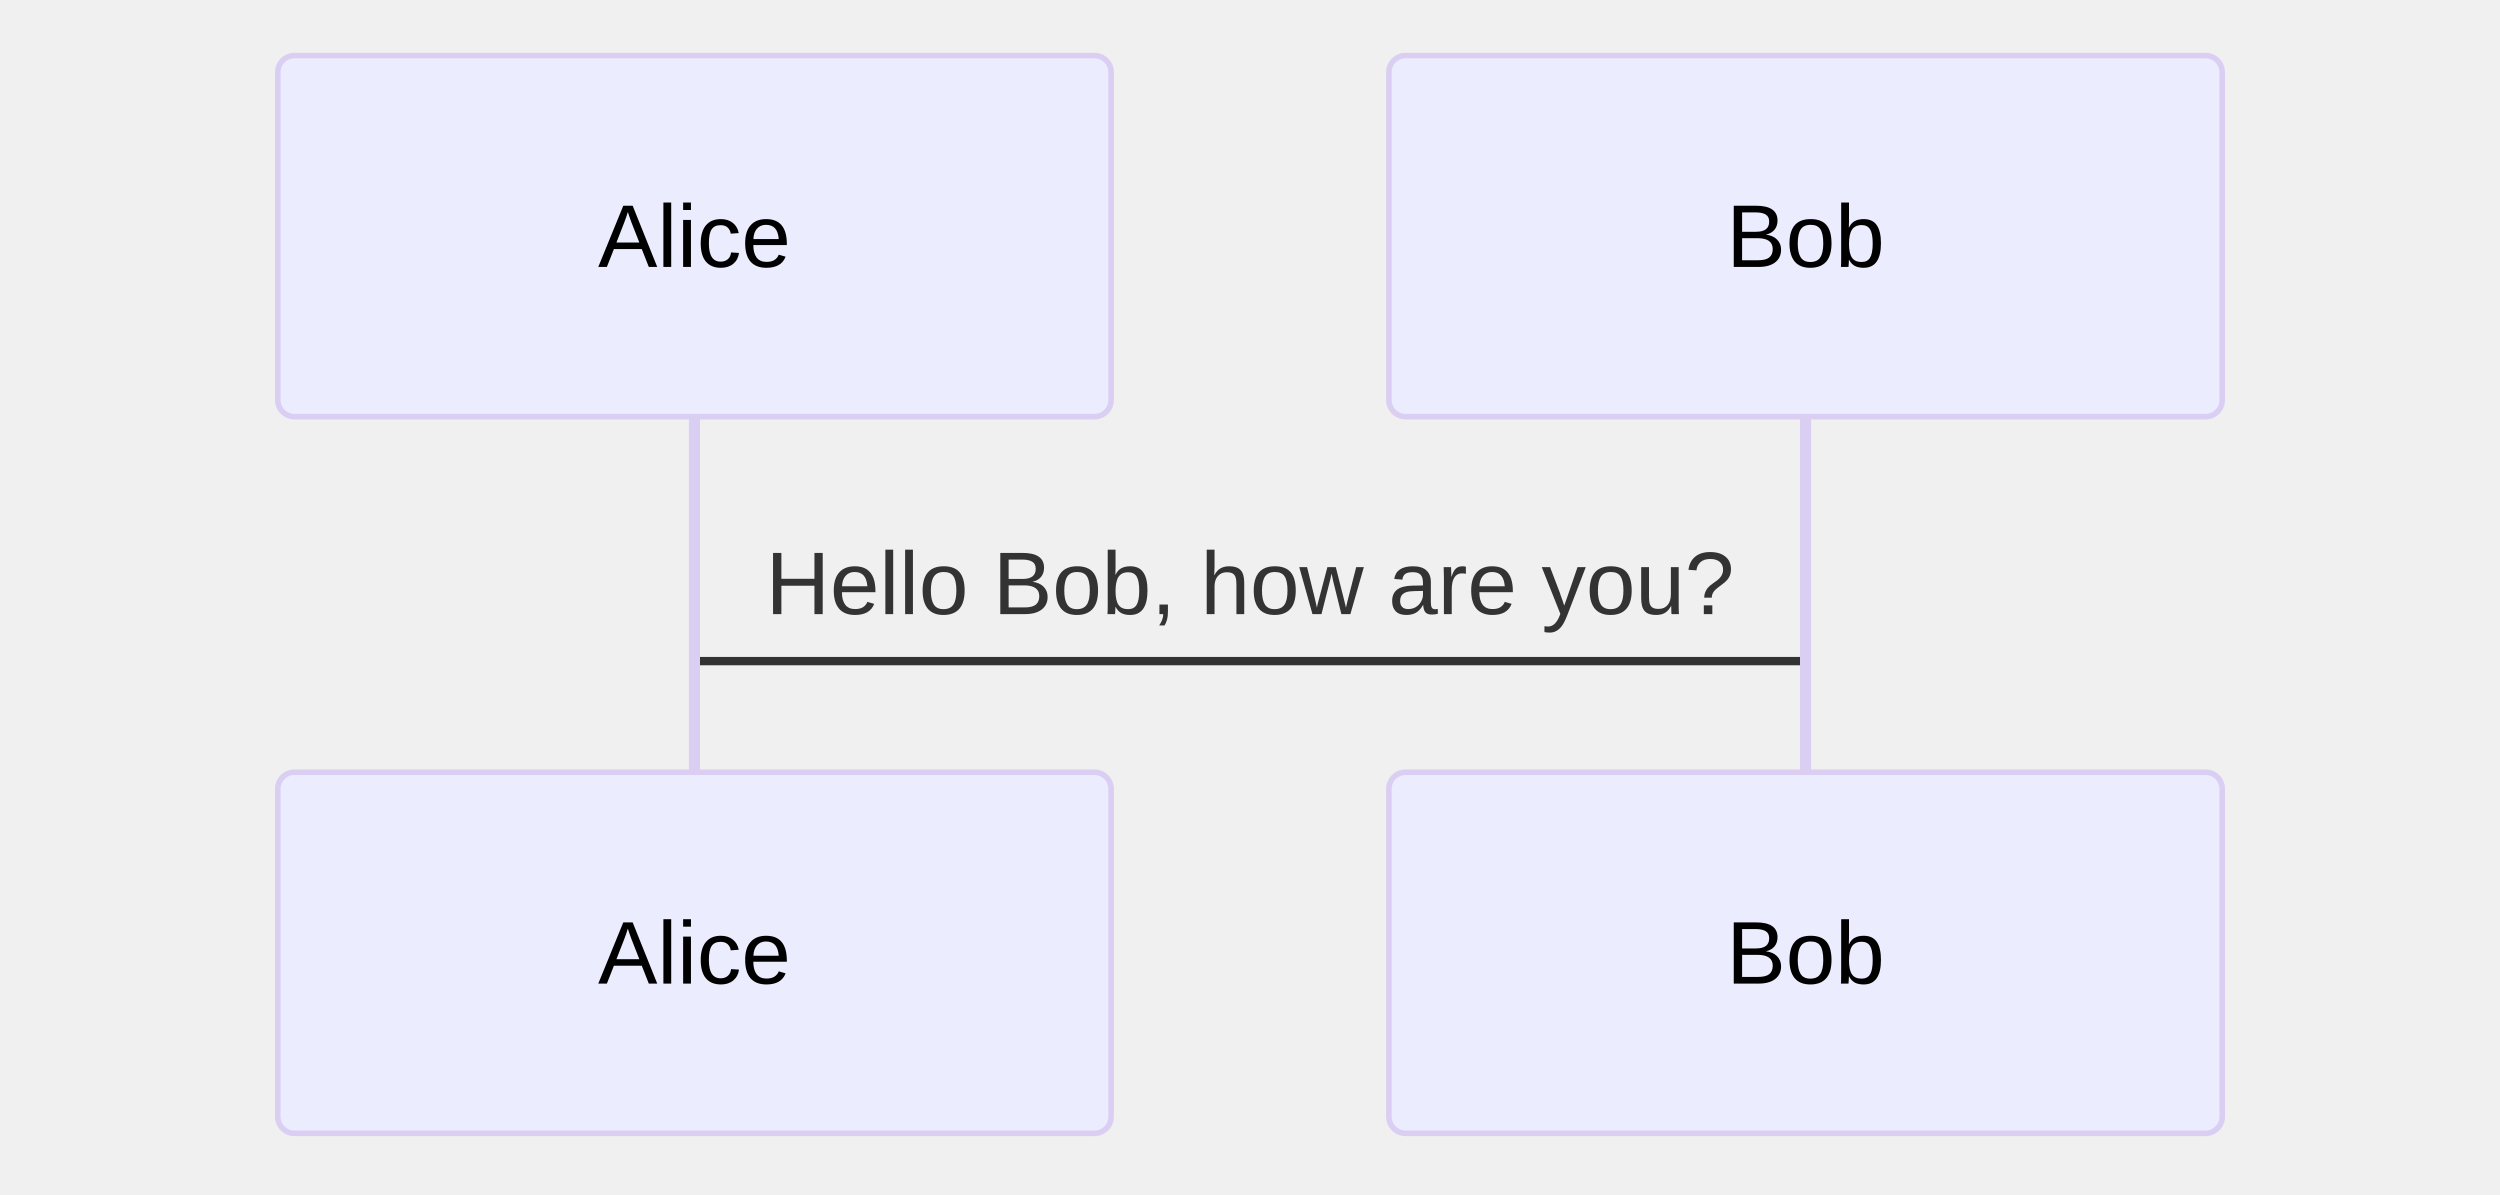
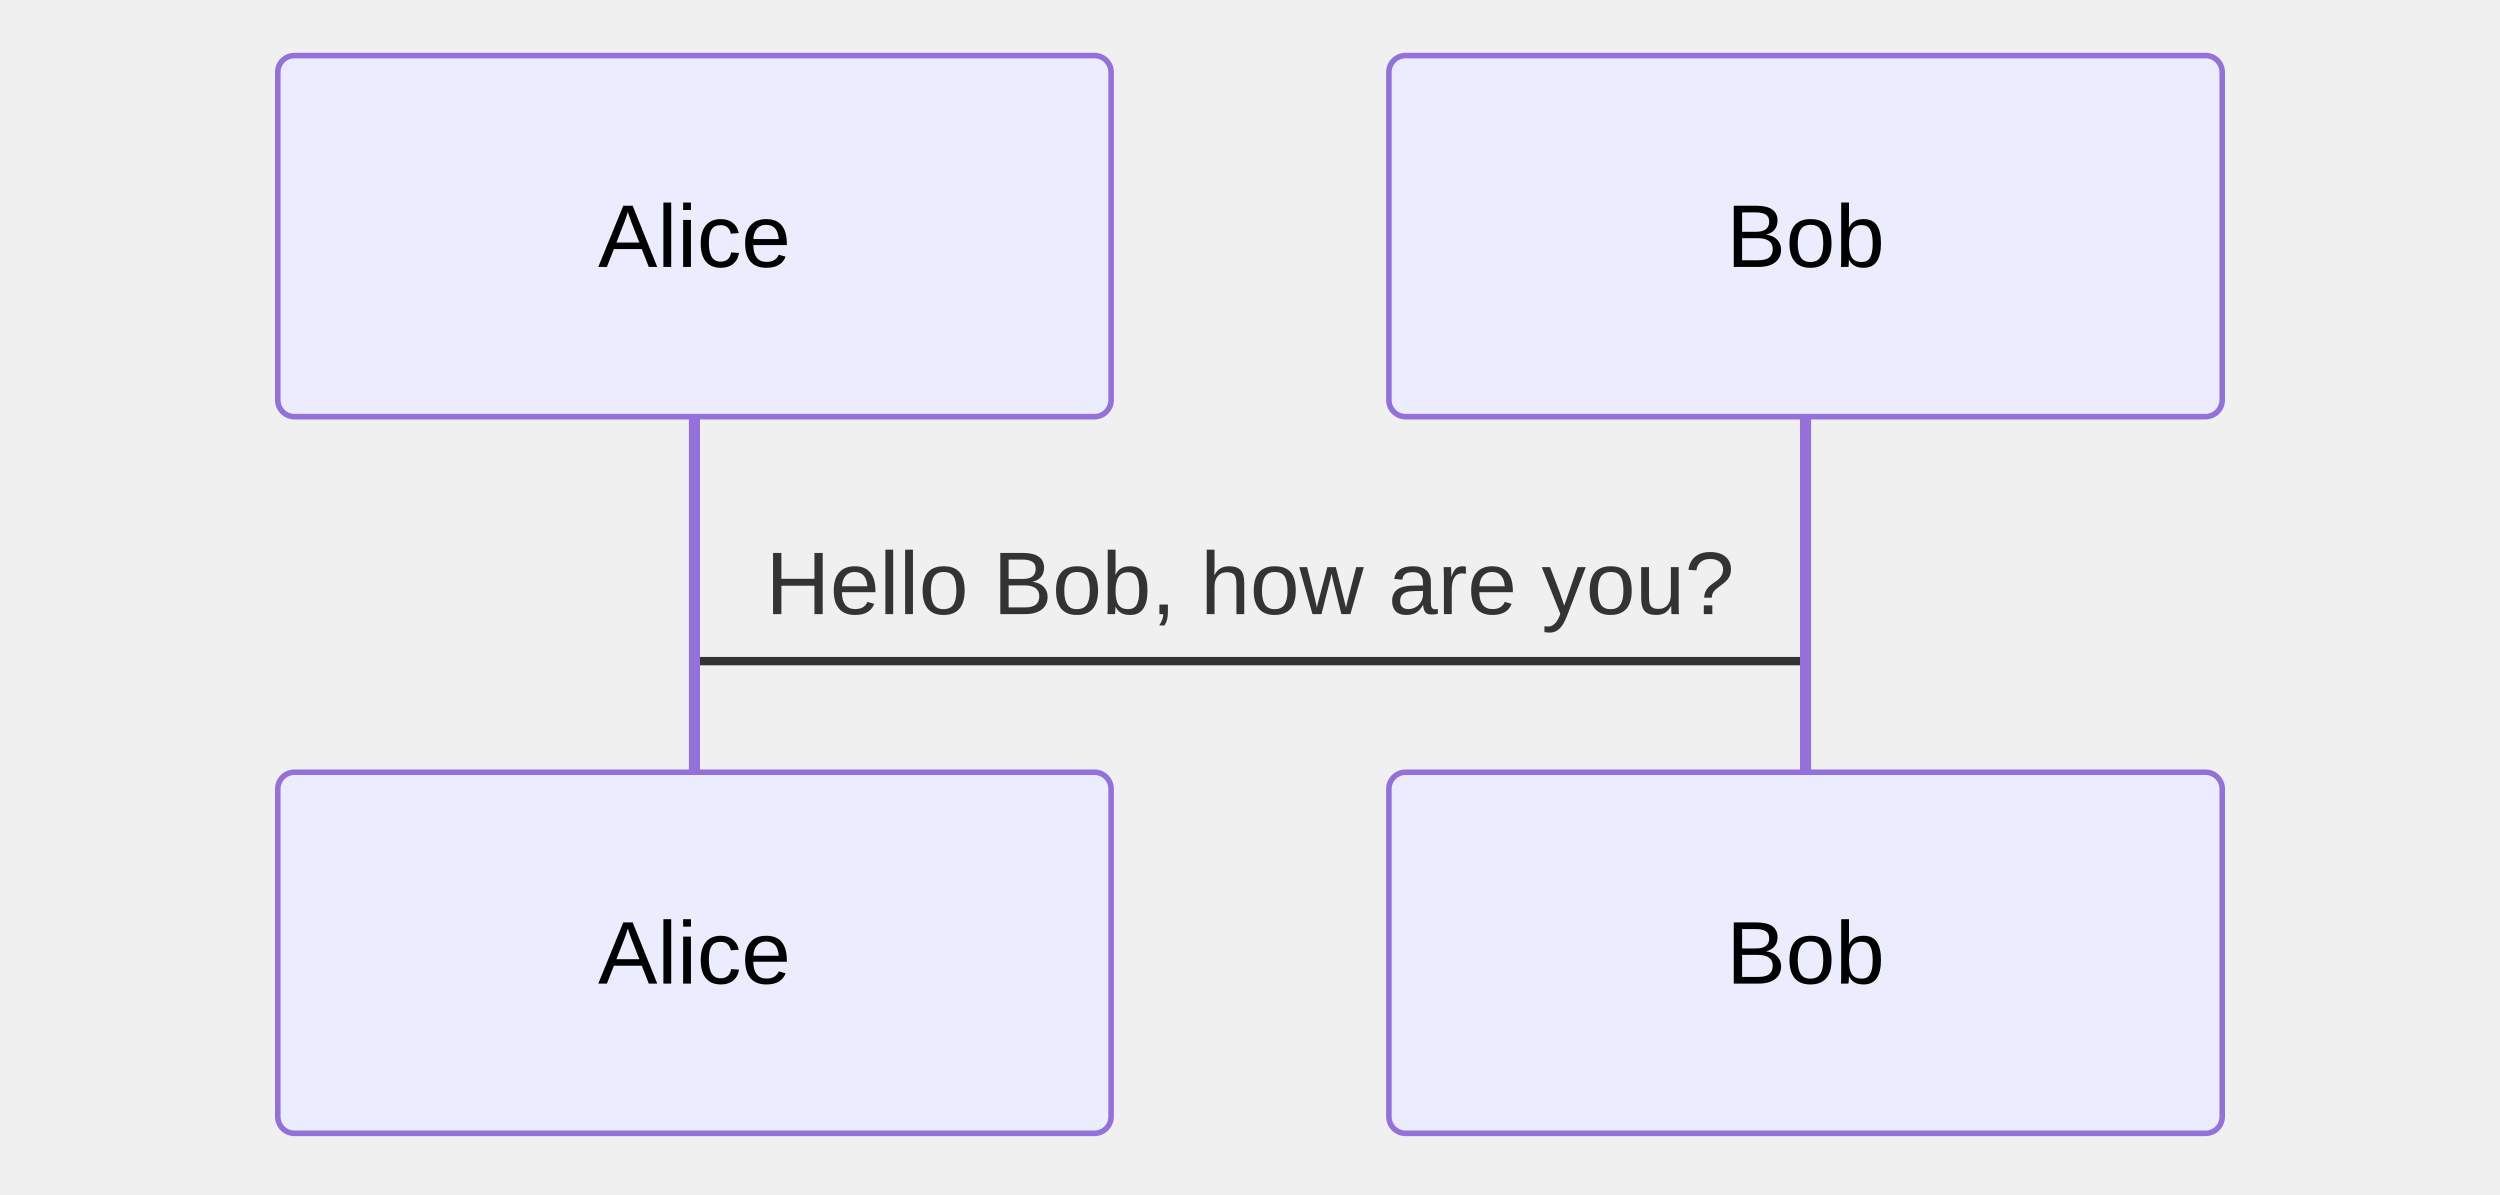
<svg xmlns="http://www.w3.org/2000/svg" id="upstream_pkgtests_sequencediagram_spec_082" width="100%" style="max-width: 450px; background-color: white;" viewBox="-50 -10 450 215" role="graphics-document document" aria-roledescription="sequence">
  <g>
    <rect x="200" y="129" fill="#eaeaea" stroke="#666" width="150" height="65" name="Bob" rx="3" ry="3" class="actor actor-bottom" />
    <text x="275" y="161.5" dominant-baseline="central" alignment-baseline="central" class="actor actor-box" style="text-anchor: middle; font-size: 16px; font-weight: 400;">
      <tspan x="275" dy="0">Bob</tspan>
    </text>
  </g>
  <g>
    <rect x="0" y="129" fill="#eaeaea" stroke="#666" width="150" height="65" name="Alice" rx="3" ry="3" class="actor actor-bottom" />
    <text x="75" y="161.5" dominant-baseline="central" alignment-baseline="central" class="actor actor-box" style="text-anchor: middle; font-size: 16px; font-weight: 400;">
      <tspan x="75" dy="0">Alice</tspan>
    </text>
  </g>
  <g>
-     <line id="actor1" x1="275" y1="65" x2="275" y2="129" class="actor-line 200" stroke-width="0.5px" stroke="#999" name="Bob" />
-     <g id="root-1">
+     <line id="actor1" x1="275" y1="65" x2="275" y2="129" class="actor-line 200" stroke-width="0.5px" stroke="#999" name="Bob" data-et="life-line" data-id="Bob" />
+     <g id="root-1" data-et="participant" data-type="participant" data-id="Bob">
      <rect x="200" y="0" fill="#eaeaea" stroke="#666" width="150" height="65" name="Bob" rx="3" ry="3" class="actor actor-top" />
      <text x="275" y="32.5" dominant-baseline="central" alignment-baseline="central" class="actor actor-box" style="text-anchor: middle; font-size: 16px; font-weight: 400;">
        <tspan x="275" dy="0">Bob</tspan>
      </text>
    </g>
  </g>
  <g>
-     <line id="actor0" x1="75" y1="65" x2="75" y2="129" class="actor-line 200" stroke-width="0.5px" stroke="#999" name="Alice" />
-     <g id="root-0">
+     <line id="actor0" x1="75" y1="65" x2="75" y2="129" class="actor-line 200" stroke-width="0.5px" stroke="#999" name="Alice" data-et="life-line" data-id="Alice" />
+     <g id="root-0" data-et="participant" data-type="participant" data-id="Alice">
      <rect x="0" y="0" fill="#eaeaea" stroke="#666" width="150" height="65" name="Alice" rx="3" ry="3" class="actor actor-top" />
      <text x="75" y="32.5" dominant-baseline="central" alignment-baseline="central" class="actor actor-box" style="text-anchor: middle; font-size: 16px; font-weight: 400;">
        <tspan x="75" dy="0">Alice</tspan>
      </text>
    </g>
  </g>
-   <style>#upstream_pkgtests_sequencediagram_spec_082{font-family:"trebuchet ms",verdana,arial,sans-serif;font-size:16px;fill:#333;}@keyframes edge-animation-frame{from{stroke-dashoffset:0;}}@keyframes dash{to{stroke-dashoffset:0;}}#upstream_pkgtests_sequencediagram_spec_082 .edge-animation-slow{stroke-dasharray:9,5!important;stroke-dashoffset:900;animation:dash 50s linear infinite;stroke-linecap:round;}#upstream_pkgtests_sequencediagram_spec_082 .edge-animation-fast{stroke-dasharray:9,5!important;stroke-dashoffset:900;animation:dash 20s linear infinite;stroke-linecap:round;}#upstream_pkgtests_sequencediagram_spec_082 .error-icon{fill:#552222;}#upstream_pkgtests_sequencediagram_spec_082 .error-text{fill:#552222;stroke:#552222;}#upstream_pkgtests_sequencediagram_spec_082 .edge-thickness-normal{stroke-width:1px;}#upstream_pkgtests_sequencediagram_spec_082 .edge-thickness-thick{stroke-width:3.5px;}#upstream_pkgtests_sequencediagram_spec_082 .edge-pattern-solid{stroke-dasharray:0;}#upstream_pkgtests_sequencediagram_spec_082 .edge-thickness-invisible{stroke-width:0;fill:none;}#upstream_pkgtests_sequencediagram_spec_082 .edge-pattern-dashed{stroke-dasharray:3;}#upstream_pkgtests_sequencediagram_spec_082 .edge-pattern-dotted{stroke-dasharray:2;}#upstream_pkgtests_sequencediagram_spec_082 .marker{fill:#333333;stroke:#333333;}#upstream_pkgtests_sequencediagram_spec_082 .marker.cross{stroke:#333333;}#upstream_pkgtests_sequencediagram_spec_082 svg{font-family:"trebuchet ms",verdana,arial,sans-serif;font-size:16px;}#upstream_pkgtests_sequencediagram_spec_082 p{margin:0;}#upstream_pkgtests_sequencediagram_spec_082 .actor{stroke:hsl(259.626, 59.777%, 87.902%);fill:#ECECFF;}#upstream_pkgtests_sequencediagram_spec_082 text.actor&gt;tspan{fill:black;stroke:none;}#upstream_pkgtests_sequencediagram_spec_082 .actor-line{stroke:hsl(259.626, 59.777%, 87.902%);}#upstream_pkgtests_sequencediagram_spec_082 .innerArc{stroke-width:1.5;stroke-dasharray:none;}#upstream_pkgtests_sequencediagram_spec_082 .messageLine0{stroke-width:1.5;stroke-dasharray:none;stroke:#333;}#upstream_pkgtests_sequencediagram_spec_082 .messageLine1{stroke-width:1.5;stroke-dasharray:2,2;stroke:#333;}#upstream_pkgtests_sequencediagram_spec_082 #arrowhead path{fill:#333;stroke:#333;}#upstream_pkgtests_sequencediagram_spec_082 .sequenceNumber{fill:white;}#upstream_pkgtests_sequencediagram_spec_082 #sequencenumber{fill:#333;}#upstream_pkgtests_sequencediagram_spec_082 #crosshead path{fill:#333;stroke:#333;}#upstream_pkgtests_sequencediagram_spec_082 .messageText{fill:#333;stroke:none;}#upstream_pkgtests_sequencediagram_spec_082 .labelBox{stroke:hsl(259.626, 59.777%, 87.902%);fill:#ECECFF;}#upstream_pkgtests_sequencediagram_spec_082 .labelText,#upstream_pkgtests_sequencediagram_spec_082 .labelText&gt;tspan{fill:black;stroke:none;}#upstream_pkgtests_sequencediagram_spec_082 .loopText,#upstream_pkgtests_sequencediagram_spec_082 .loopText&gt;tspan{fill:black;stroke:none;}#upstream_pkgtests_sequencediagram_spec_082 .loopLine{stroke-width:2px;stroke-dasharray:2,2;stroke:hsl(259.626, 59.777%, 87.902%);fill:hsl(259.626, 59.777%, 87.902%);}#upstream_pkgtests_sequencediagram_spec_082 .note{stroke:#aaaa33;fill:#fff5ad;}#upstream_pkgtests_sequencediagram_spec_082 .noteText,#upstream_pkgtests_sequencediagram_spec_082 .noteText&gt;tspan{fill:black;stroke:none;}#upstream_pkgtests_sequencediagram_spec_082 .activation0{fill:#f4f4f4;stroke:#666;}#upstream_pkgtests_sequencediagram_spec_082 .activation1{fill:#f4f4f4;stroke:#666;}#upstream_pkgtests_sequencediagram_spec_082 .activation2{fill:#f4f4f4;stroke:#666;}#upstream_pkgtests_sequencediagram_spec_082 .actorPopupMenu{position:absolute;}#upstream_pkgtests_sequencediagram_spec_082 .actorPopupMenuPanel{position:absolute;fill:#ECECFF;box-shadow:0px 8px 16px 0px rgba(0,0,0,0.2);filter:drop-shadow(3px 5px 2px rgb(0 0 0 / 0.4));}#upstream_pkgtests_sequencediagram_spec_082 .actor-man line{stroke:hsl(259.626, 59.777%, 87.902%);fill:#ECECFF;}#upstream_pkgtests_sequencediagram_spec_082 .actor-man circle,#upstream_pkgtests_sequencediagram_spec_082 line{stroke:hsl(259.626, 59.777%, 87.902%);fill:#ECECFF;stroke-width:2px;}#upstream_pkgtests_sequencediagram_spec_082 :root{--mermaid-font-family:"trebuchet ms",verdana,arial,sans-serif;}</style>
+   <style>#upstream_pkgtests_sequencediagram_spec_082{font-family:"trebuchet ms",verdana,arial,sans-serif;font-size:16px;fill:#333;}@keyframes edge-animation-frame{from{stroke-dashoffset:0;}}@keyframes dash{to{stroke-dashoffset:0;}}#upstream_pkgtests_sequencediagram_spec_082 .edge-animation-slow{stroke-dasharray:9,5!important;stroke-dashoffset:900;animation:dash 50s linear infinite;stroke-linecap:round;}#upstream_pkgtests_sequencediagram_spec_082 .edge-animation-fast{stroke-dasharray:9,5!important;stroke-dashoffset:900;animation:dash 20s linear infinite;stroke-linecap:round;}#upstream_pkgtests_sequencediagram_spec_082 .error-icon{fill:#552222;}#upstream_pkgtests_sequencediagram_spec_082 .error-text{fill:#552222;stroke:#552222;}#upstream_pkgtests_sequencediagram_spec_082 .edge-thickness-normal{stroke-width:1px;}#upstream_pkgtests_sequencediagram_spec_082 .edge-thickness-thick{stroke-width:3.5px;}#upstream_pkgtests_sequencediagram_spec_082 .edge-pattern-solid{stroke-dasharray:0;}#upstream_pkgtests_sequencediagram_spec_082 .edge-thickness-invisible{stroke-width:0;fill:none;}#upstream_pkgtests_sequencediagram_spec_082 .edge-pattern-dashed{stroke-dasharray:3;}#upstream_pkgtests_sequencediagram_spec_082 .edge-pattern-dotted{stroke-dasharray:2;}#upstream_pkgtests_sequencediagram_spec_082 .marker{fill:#333333;stroke:#333333;}#upstream_pkgtests_sequencediagram_spec_082 .marker.cross{stroke:#333333;}#upstream_pkgtests_sequencediagram_spec_082 svg{font-family:"trebuchet ms",verdana,arial,sans-serif;font-size:16px;}#upstream_pkgtests_sequencediagram_spec_082 p{margin:0;}#upstream_pkgtests_sequencediagram_spec_082 .actor{stroke:#9370DB;fill:#ECECFF;stroke-width:1;}#upstream_pkgtests_sequencediagram_spec_082 rect.actor.outer-path[data-look="neo"]{filter:drop-shadow(1px 2px 2px rgba(185, 185, 185, 1));}#upstream_pkgtests_sequencediagram_spec_082 rect.note[data-look="neo"]{stroke:#aaaa33;fill:#fff5ad;filter:drop-shadow(1px 2px 2px rgba(185, 185, 185, 1));}#upstream_pkgtests_sequencediagram_spec_082 text.actor&gt;tspan{fill:black;stroke:none;}#upstream_pkgtests_sequencediagram_spec_082 .actor-line{stroke:#9370DB;}#upstream_pkgtests_sequencediagram_spec_082 .innerArc{stroke-width:1.5;stroke-dasharray:none;}#upstream_pkgtests_sequencediagram_spec_082 .messageLine0{stroke-width:1.5;stroke-dasharray:none;stroke:#333;}#upstream_pkgtests_sequencediagram_spec_082 .messageLine1{stroke-width:1.5;stroke-dasharray:2,2;stroke:#333;}#upstream_pkgtests_sequencediagram_spec_082 [id$="-arrowhead"] path{fill:#333;stroke:#333;}#upstream_pkgtests_sequencediagram_spec_082 .sequenceNumber{fill:white;}#upstream_pkgtests_sequencediagram_spec_082 [id$="-sequencenumber"]{fill:#333;}#upstream_pkgtests_sequencediagram_spec_082 [id$="-crosshead"] path{fill:#333;stroke:#333;}#upstream_pkgtests_sequencediagram_spec_082 .messageText{fill:#333;stroke:none;}#upstream_pkgtests_sequencediagram_spec_082 .labelBox{stroke:#9370DB;fill:#ECECFF;filter:none;}#upstream_pkgtests_sequencediagram_spec_082 .labelText,#upstream_pkgtests_sequencediagram_spec_082 .labelText&gt;tspan{fill:black;stroke:none;}#upstream_pkgtests_sequencediagram_spec_082 .loopText,#upstream_pkgtests_sequencediagram_spec_082 .loopText&gt;tspan{fill:black;stroke:none;}#upstream_pkgtests_sequencediagram_spec_082 .sectionTitle,#upstream_pkgtests_sequencediagram_spec_082 .sectionTitle&gt;tspan{fill:black;stroke:none;}#upstream_pkgtests_sequencediagram_spec_082 .loopLine{stroke-width:2px;stroke-dasharray:2,2;stroke:#9370DB;fill:#9370DB;}#upstream_pkgtests_sequencediagram_spec_082 .note{stroke:#aaaa33;fill:#fff5ad;}#upstream_pkgtests_sequencediagram_spec_082 .noteText,#upstream_pkgtests_sequencediagram_spec_082 .noteText&gt;tspan{fill:black;stroke:none;font-weight:normal;}#upstream_pkgtests_sequencediagram_spec_082 .activation0{fill:#f4f4f4;stroke:#666;}#upstream_pkgtests_sequencediagram_spec_082 .activation1{fill:#f4f4f4;stroke:#666;}#upstream_pkgtests_sequencediagram_spec_082 .activation2{fill:#f4f4f4;stroke:#666;}#upstream_pkgtests_sequencediagram_spec_082 .actorPopupMenu{position:absolute;}#upstream_pkgtests_sequencediagram_spec_082 .actorPopupMenuPanel{position:absolute;fill:#ECECFF;box-shadow:0px 8px 16px 0px rgba(0,0,0,0.2);filter:drop-shadow(3px 5px 2px rgb(0 0 0 / 0.4));}#upstream_pkgtests_sequencediagram_spec_082 .actor-man circle,#upstream_pkgtests_sequencediagram_spec_082 line{fill:#ECECFF;stroke-width:2px;}#upstream_pkgtests_sequencediagram_spec_082 g rect.rect{filter:drop-shadow(1px 2px 2px rgba(185, 185, 185, 1));stroke:#9370DB;}#upstream_pkgtests_sequencediagram_spec_082 .node .neo-node{stroke:#9370DB;}#upstream_pkgtests_sequencediagram_spec_082 [data-look="neo"].node rect,#upstream_pkgtests_sequencediagram_spec_082 [data-look="neo"].cluster rect,#upstream_pkgtests_sequencediagram_spec_082 [data-look="neo"].node polygon{stroke:#9370DB;filter:drop-shadow(1px 2px 2px rgba(185, 185, 185, 1));}#upstream_pkgtests_sequencediagram_spec_082 [data-look="neo"].node path{stroke:#9370DB;stroke-width:1px;}#upstream_pkgtests_sequencediagram_spec_082 [data-look="neo"].node .outer-path{filter:drop-shadow(1px 2px 2px rgba(185, 185, 185, 1));}#upstream_pkgtests_sequencediagram_spec_082 [data-look="neo"].node .neo-line path{stroke:#9370DB;filter:none;}#upstream_pkgtests_sequencediagram_spec_082 [data-look="neo"].node circle{stroke:#9370DB;filter:drop-shadow(1px 2px 2px rgba(185, 185, 185, 1));}#upstream_pkgtests_sequencediagram_spec_082 [data-look="neo"].node circle .state-start{fill:#000000;}#upstream_pkgtests_sequencediagram_spec_082 [data-look="neo"].icon-shape .icon{fill:#9370DB;filter:drop-shadow(1px 2px 2px rgba(185, 185, 185, 1));}#upstream_pkgtests_sequencediagram_spec_082 [data-look="neo"].icon-shape .icon-neo path{stroke:#9370DB;filter:drop-shadow(1px 2px 2px rgba(185, 185, 185, 1));}#upstream_pkgtests_sequencediagram_spec_082 :root{--mermaid-font-family:"trebuchet ms",verdana,arial,sans-serif;}</style>
  <g />
  <defs>
-     <symbol id="computer" width="24" height="24">
+     <symbol id="upstream_pkgtests_sequencediagram_spec_082-computer" width="24" height="24">
      <path transform="scale(.5)" d="M2 2v13h20v-13h-20zm18 11h-16v-9h16v9zm-10.228 6l.466-1h3.524l.467 1h-4.457zm14.228 3h-24l2-6h2.104l-1.33 4h18.45l-1.297-4h2.073l2 6zm-5-10h-14v-7h14v7z" />
    </symbol>
  </defs>
  <defs>
-     <symbol id="database" fill-rule="evenodd" clip-rule="evenodd">
+     <symbol id="upstream_pkgtests_sequencediagram_spec_082-database" fill-rule="evenodd" clip-rule="evenodd">
      <path transform="scale(.5)" d="M12.258.001l.256.004.255.005.253.008.251.01.249.012.247.015.246.016.242.019.241.02.239.023.236.024.233.027.231.028.229.031.225.032.223.034.22.036.217.038.214.04.211.041.208.043.205.045.201.046.198.048.194.05.191.051.187.053.183.054.18.056.175.057.172.059.168.06.163.061.16.063.155.064.15.066.074.033.073.033.071.034.07.034.069.035.068.035.067.035.066.035.064.036.064.036.062.036.06.036.06.037.058.037.058.037.055.038.055.038.053.038.052.038.051.039.05.039.048.039.047.039.045.04.044.04.043.04.041.04.04.041.039.041.037.041.036.041.034.041.033.042.032.042.03.042.029.042.027.042.026.043.024.043.023.043.021.043.02.043.018.044.017.043.015.044.013.044.012.044.011.045.009.044.007.045.006.045.004.045.002.045.001.045v17l-.001.045-.002.045-.004.045-.006.045-.007.045-.009.044-.011.045-.012.044-.013.044-.015.044-.017.043-.018.044-.02.043-.021.043-.023.043-.024.043-.026.043-.027.042-.029.042-.03.042-.032.042-.033.042-.034.041-.036.041-.037.041-.039.041-.04.041-.041.04-.043.04-.044.04-.045.04-.047.039-.048.039-.05.039-.051.039-.052.038-.053.038-.055.038-.055.038-.058.037-.058.037-.06.037-.06.036-.062.036-.064.036-.064.036-.066.035-.067.035-.068.035-.069.035-.07.034-.071.034-.073.033-.074.033-.15.066-.155.064-.16.063-.163.061-.168.06-.172.059-.175.057-.18.056-.183.054-.187.053-.191.051-.194.05-.198.048-.201.046-.205.045-.208.043-.211.041-.214.04-.217.038-.22.036-.223.034-.225.032-.229.031-.231.028-.233.027-.236.024-.239.023-.241.02-.242.019-.246.016-.247.015-.249.012-.251.01-.253.008-.255.005-.256.004-.258.001-.258-.001-.256-.004-.255-.005-.253-.008-.251-.01-.249-.012-.247-.015-.245-.016-.243-.019-.241-.02-.238-.023-.236-.024-.234-.027-.231-.028-.228-.031-.226-.032-.223-.034-.22-.036-.217-.038-.214-.04-.211-.041-.208-.043-.204-.045-.201-.046-.198-.048-.195-.05-.19-.051-.187-.053-.184-.054-.179-.056-.176-.057-.172-.059-.167-.06-.164-.061-.159-.063-.155-.064-.151-.066-.074-.033-.072-.033-.072-.034-.07-.034-.069-.035-.068-.035-.067-.035-.066-.035-.064-.036-.063-.036-.062-.036-.061-.036-.06-.037-.058-.037-.057-.037-.056-.038-.055-.038-.053-.038-.052-.038-.051-.039-.049-.039-.049-.039-.046-.039-.046-.04-.044-.04-.043-.04-.041-.04-.04-.041-.039-.041-.037-.041-.036-.041-.034-.041-.033-.042-.032-.042-.03-.042-.029-.042-.027-.042-.026-.043-.024-.043-.023-.043-.021-.043-.02-.043-.018-.044-.017-.043-.015-.044-.013-.044-.012-.044-.011-.045-.009-.044-.007-.045-.006-.045-.004-.045-.002-.045-.001-.045v-17l.001-.045.002-.045.004-.045.006-.045.007-.045.009-.044.011-.045.012-.044.013-.044.015-.044.017-.043.018-.044.02-.043.021-.043.023-.043.024-.043.026-.043.027-.042.029-.042.03-.042.032-.042.033-.042.034-.041.036-.041.037-.041.039-.041.04-.041.041-.04.043-.04.044-.04.046-.04.046-.039.049-.039.049-.039.051-.039.052-.038.053-.038.055-.038.056-.038.057-.037.058-.037.06-.037.061-.036.062-.036.063-.036.064-.036.066-.035.067-.035.068-.035.069-.035.07-.034.072-.034.072-.033.074-.033.151-.066.155-.064.159-.063.164-.061.167-.06.172-.059.176-.057.179-.056.184-.054.187-.053.19-.051.195-.05.198-.048.201-.046.204-.045.208-.043.211-.041.214-.04.217-.038.22-.036.223-.034.226-.032.228-.031.231-.028.234-.027.236-.024.238-.023.241-.02.243-.019.245-.016.247-.015.249-.012.251-.01.253-.008.255-.005.256-.004.258-.001.258.001zm-9.258 20.499v.01l.001.021.003.021.004.022.005.021.006.022.007.022.009.023.01.022.011.023.012.023.013.023.015.023.016.024.017.023.018.024.019.024.021.024.022.025.023.024.024.025.052.049.056.05.061.051.066.051.07.051.075.051.079.052.084.052.088.052.092.052.097.052.102.051.105.052.11.052.114.051.119.051.123.051.127.05.131.05.135.05.139.048.144.049.147.047.152.047.155.047.16.045.163.045.167.043.171.043.176.041.178.041.183.039.187.039.19.037.194.035.197.035.202.033.204.031.209.03.212.029.216.027.219.025.222.024.226.021.23.02.233.018.236.016.24.015.243.012.246.01.249.008.253.005.256.004.259.001.26-.001.257-.004.254-.005.25-.008.247-.011.244-.012.241-.014.237-.016.233-.018.231-.021.226-.021.224-.024.22-.026.216-.027.212-.028.21-.031.205-.031.202-.034.198-.034.194-.036.191-.037.187-.039.183-.04.179-.04.175-.042.172-.043.168-.044.163-.045.16-.046.155-.046.152-.047.148-.048.143-.049.139-.049.136-.05.131-.05.126-.05.123-.051.118-.052.114-.051.11-.052.106-.052.101-.052.096-.052.092-.052.088-.053.083-.051.079-.052.074-.052.07-.051.065-.051.06-.051.056-.05.051-.05.023-.024.023-.025.021-.024.02-.024.019-.024.018-.024.017-.024.015-.023.014-.024.013-.023.012-.023.01-.023.01-.022.008-.022.006-.022.006-.022.004-.022.004-.021.001-.021.001-.021v-4.127l-.077.055-.08.053-.083.054-.085.053-.087.052-.09.052-.093.051-.095.05-.097.05-.1.049-.102.049-.105.048-.106.047-.109.047-.111.046-.114.045-.115.045-.118.044-.12.043-.122.042-.124.042-.126.041-.128.04-.13.04-.132.038-.134.038-.135.037-.138.037-.139.035-.142.035-.143.034-.144.033-.147.032-.148.031-.15.03-.151.03-.153.029-.154.027-.156.027-.158.026-.159.025-.161.024-.162.023-.163.022-.165.021-.166.02-.167.019-.169.018-.169.017-.171.016-.173.015-.173.014-.175.013-.175.012-.177.011-.178.01-.179.008-.179.008-.181.006-.182.005-.182.004-.184.003-.184.002h-.37l-.184-.002-.184-.003-.182-.004-.182-.005-.181-.006-.179-.008-.179-.008-.178-.01-.176-.011-.176-.012-.175-.013-.173-.014-.172-.015-.171-.016-.17-.017-.169-.018-.167-.019-.166-.02-.165-.021-.163-.022-.162-.023-.161-.024-.159-.025-.157-.026-.156-.027-.155-.027-.153-.029-.151-.03-.15-.03-.148-.031-.146-.032-.145-.033-.143-.034-.141-.035-.14-.035-.137-.037-.136-.037-.134-.038-.132-.038-.13-.04-.128-.04-.126-.041-.124-.042-.122-.042-.12-.044-.117-.043-.116-.045-.113-.045-.112-.046-.109-.047-.106-.047-.105-.048-.102-.049-.1-.049-.097-.05-.095-.05-.093-.052-.09-.051-.087-.052-.085-.053-.083-.054-.08-.054-.077-.054v4.127zm0-5.654v.011l.001.021.003.021.004.021.005.022.006.022.007.022.009.022.01.022.011.023.012.023.013.023.015.024.016.023.017.024.018.024.019.024.021.024.022.024.023.025.024.024.052.05.056.05.061.05.066.051.07.051.075.052.079.051.084.052.088.052.092.052.097.052.102.052.105.052.11.051.114.051.119.052.123.05.127.051.131.05.135.049.139.049.144.048.147.048.152.047.155.046.16.045.163.045.167.044.171.042.176.042.178.04.183.04.187.038.19.037.194.036.197.034.202.033.204.032.209.03.212.028.216.027.219.025.222.024.226.022.23.02.233.018.236.016.24.014.243.012.246.01.249.008.253.006.256.003.259.001.26-.001.257-.003.254-.006.25-.008.247-.01.244-.012.241-.015.237-.016.233-.018.231-.02.226-.022.224-.024.22-.025.216-.027.212-.029.21-.03.205-.032.202-.033.198-.035.194-.036.191-.037.187-.039.183-.039.179-.041.175-.042.172-.043.168-.044.163-.045.16-.045.155-.047.152-.047.148-.048.143-.048.139-.05.136-.049.131-.05.126-.051.123-.051.118-.051.114-.052.11-.052.106-.052.101-.052.096-.052.092-.052.088-.052.083-.052.079-.052.074-.051.07-.052.065-.051.06-.05.056-.051.051-.049.023-.025.023-.024.021-.025.02-.024.019-.024.018-.024.017-.024.015-.023.014-.023.013-.024.012-.022.01-.023.01-.023.008-.022.006-.022.006-.022.004-.021.004-.022.001-.021.001-.021v-4.139l-.077.054-.08.054-.083.054-.085.052-.087.053-.09.051-.093.051-.095.051-.097.05-.1.049-.102.049-.105.048-.106.047-.109.047-.111.046-.114.045-.115.044-.118.044-.12.044-.122.042-.124.042-.126.041-.128.04-.13.039-.132.039-.134.038-.135.037-.138.036-.139.036-.142.035-.143.033-.144.033-.147.033-.148.031-.15.03-.151.03-.153.028-.154.028-.156.027-.158.026-.159.025-.161.024-.162.023-.163.022-.165.021-.166.02-.167.019-.169.018-.169.017-.171.016-.173.015-.173.014-.175.013-.175.012-.177.011-.178.009-.179.009-.179.007-.181.007-.182.005-.182.004-.184.003-.184.002h-.37l-.184-.002-.184-.003-.182-.004-.182-.005-.181-.007-.179-.007-.179-.009-.178-.009-.176-.011-.176-.012-.175-.013-.173-.014-.172-.015-.171-.016-.17-.017-.169-.018-.167-.019-.166-.02-.165-.021-.163-.022-.162-.023-.161-.024-.159-.025-.157-.026-.156-.027-.155-.028-.153-.028-.151-.03-.15-.03-.148-.031-.146-.033-.145-.033-.143-.033-.141-.035-.14-.036-.137-.036-.136-.037-.134-.038-.132-.039-.13-.039-.128-.04-.126-.041-.124-.042-.122-.043-.12-.043-.117-.044-.116-.044-.113-.046-.112-.046-.109-.046-.106-.047-.105-.048-.102-.049-.1-.049-.097-.05-.095-.051-.093-.051-.09-.051-.087-.053-.085-.052-.083-.054-.08-.054-.077-.054v4.139zm0-5.666v.011l.001.02.003.022.004.021.005.022.006.021.007.022.009.023.01.022.011.023.012.023.013.023.015.023.016.024.017.024.018.023.019.024.021.025.022.024.023.024.024.025.052.05.056.05.061.05.066.051.07.051.075.052.079.051.084.052.088.052.092.052.097.052.102.052.105.051.11.052.114.051.119.051.123.051.127.05.131.05.135.05.139.049.144.048.147.048.152.047.155.046.16.045.163.045.167.043.171.043.176.042.178.04.183.04.187.038.19.037.194.036.197.034.202.033.204.032.209.03.212.028.216.027.219.025.222.024.226.021.23.02.233.018.236.017.24.014.243.012.246.01.249.008.253.006.256.003.259.001.26-.001.257-.003.254-.006.25-.008.247-.01.244-.013.241-.014.237-.016.233-.018.231-.02.226-.022.224-.024.22-.025.216-.027.212-.029.21-.03.205-.032.202-.033.198-.035.194-.036.191-.037.187-.039.183-.039.179-.041.175-.042.172-.043.168-.044.163-.045.16-.045.155-.047.152-.047.148-.048.143-.049.139-.049.136-.049.131-.051.126-.05.123-.051.118-.052.114-.051.11-.052.106-.052.101-.052.096-.052.092-.052.088-.052.083-.052.079-.052.074-.052.07-.051.065-.051.06-.051.056-.05.051-.049.023-.025.023-.025.021-.024.02-.024.019-.024.018-.024.017-.024.015-.023.014-.024.013-.023.012-.023.01-.022.01-.023.008-.022.006-.022.006-.022.004-.022.004-.021.001-.021.001-.021v-4.153l-.077.054-.08.054-.083.053-.085.053-.087.053-.09.051-.093.051-.095.051-.097.05-.1.049-.102.048-.105.048-.106.048-.109.046-.111.046-.114.046-.115.044-.118.044-.12.043-.122.043-.124.042-.126.041-.128.04-.13.039-.132.039-.134.038-.135.037-.138.036-.139.036-.142.034-.143.034-.144.033-.147.032-.148.032-.15.03-.151.03-.153.028-.154.028-.156.027-.158.026-.159.024-.161.024-.162.023-.163.023-.165.021-.166.02-.167.019-.169.018-.169.017-.171.016-.173.015-.173.014-.175.013-.175.012-.177.01-.178.01-.179.009-.179.007-.181.006-.182.006-.182.004-.184.003-.184.001-.185.001-.185-.001-.184-.001-.184-.003-.182-.004-.182-.006-.181-.006-.179-.007-.179-.009-.178-.01-.176-.01-.176-.012-.175-.013-.173-.014-.172-.015-.171-.016-.17-.017-.169-.018-.167-.019-.166-.02-.165-.021-.163-.023-.162-.023-.161-.024-.159-.024-.157-.026-.156-.027-.155-.028-.153-.028-.151-.03-.15-.03-.148-.032-.146-.032-.145-.033-.143-.034-.141-.034-.14-.036-.137-.036-.136-.037-.134-.038-.132-.039-.13-.039-.128-.041-.126-.041-.124-.041-.122-.043-.12-.043-.117-.044-.116-.044-.113-.046-.112-.046-.109-.046-.106-.048-.105-.048-.102-.048-.1-.05-.097-.049-.095-.051-.093-.051-.09-.052-.087-.052-.085-.053-.083-.053-.08-.054-.077-.054v4.153zm8.74-8.179l-.257.004-.254.005-.25.008-.247.011-.244.012-.241.014-.237.016-.233.018-.231.021-.226.022-.224.023-.22.026-.216.027-.212.028-.21.031-.205.032-.202.033-.198.034-.194.036-.191.038-.187.038-.183.04-.179.041-.175.042-.172.043-.168.043-.163.045-.16.046-.155.046-.152.048-.148.048-.143.048-.139.049-.136.05-.131.05-.126.051-.123.051-.118.051-.114.052-.11.052-.106.052-.101.052-.096.052-.092.052-.088.052-.083.052-.079.052-.074.051-.07.052-.065.051-.06.05-.056.05-.051.05-.023.025-.023.024-.021.024-.02.025-.019.024-.018.024-.017.023-.015.024-.014.023-.013.023-.012.023-.01.023-.01.022-.008.022-.006.023-.006.021-.004.022-.004.021-.001.021-.001.021.001.021.001.021.004.021.004.022.006.021.006.023.008.022.01.022.01.023.012.023.013.023.014.023.015.024.017.023.018.024.019.024.02.025.021.024.023.024.023.025.051.05.056.05.06.05.065.051.07.052.074.051.079.052.083.052.088.052.092.052.096.052.101.052.106.052.11.052.114.052.118.051.123.051.126.051.131.05.136.05.139.049.143.048.148.048.152.048.155.046.16.046.163.045.168.043.172.043.175.042.179.041.183.04.187.038.191.038.194.036.198.034.202.033.205.032.21.031.212.028.216.027.22.026.224.023.226.022.231.021.233.018.237.016.241.014.244.012.247.011.25.008.254.005.257.004.26.001.26-.001.257-.004.254-.005.25-.008.247-.011.244-.012.241-.014.237-.016.233-.018.231-.021.226-.022.224-.023.22-.026.216-.027.212-.028.21-.031.205-.032.202-.033.198-.034.194-.036.191-.038.187-.038.183-.04.179-.041.175-.042.172-.043.168-.043.163-.045.16-.046.155-.046.152-.048.148-.048.143-.048.139-.049.136-.05.131-.05.126-.051.123-.051.118-.051.114-.052.11-.052.106-.052.101-.052.096-.052.092-.052.088-.052.083-.052.079-.052.074-.051.07-.052.065-.051.06-.05.056-.05.051-.05.023-.025.023-.024.021-.024.02-.025.019-.024.018-.024.017-.023.015-.024.014-.023.013-.023.012-.023.01-.023.01-.022.008-.022.006-.023.006-.021.004-.022.004-.021.001-.021.001-.021-.001-.021-.001-.021-.004-.021-.004-.022-.006-.021-.006-.023-.008-.022-.01-.022-.01-.023-.012-.023-.013-.023-.014-.023-.015-.024-.017-.023-.018-.024-.019-.024-.02-.025-.021-.024-.023-.024-.023-.025-.051-.05-.056-.05-.06-.05-.065-.051-.07-.052-.074-.051-.079-.052-.083-.052-.088-.052-.092-.052-.096-.052-.101-.052-.106-.052-.11-.052-.114-.052-.118-.051-.123-.051-.126-.051-.131-.05-.136-.05-.139-.049-.143-.048-.148-.048-.152-.048-.155-.046-.16-.046-.163-.045-.168-.043-.172-.043-.175-.042-.179-.041-.183-.04-.187-.038-.191-.038-.194-.036-.198-.034-.202-.033-.205-.032-.21-.031-.212-.028-.216-.027-.22-.026-.224-.023-.226-.022-.231-.021-.233-.018-.237-.016-.241-.014-.244-.012-.247-.011-.25-.008-.254-.005-.257-.004-.26-.001-.26.001z" />
    </symbol>
  </defs>
  <defs>
-     <symbol id="clock" width="24" height="24">
+     <symbol id="upstream_pkgtests_sequencediagram_spec_082-clock" width="24" height="24">
      <path transform="scale(.5)" d="M12 2c5.514 0 10 4.486 10 10s-4.486 10-10 10-10-4.486-10-10 4.486-10 10-10zm0-2c-6.627 0-12 5.373-12 12s5.373 12 12 12 12-5.373 12-12-5.373-12-12-12zm5.848 12.459c.202.038.202.333.001.372-1.907.361-6.045 1.111-6.547 1.111-.719 0-1.301-.582-1.301-1.301 0-.512.77-5.447 1.125-7.445.034-.192.312-.181.343.014l.985 6.238 5.394 1.011z" />
    </symbol>
  </defs>
  <defs>
-     <marker id="arrowhead" refX="7.9" refY="5" markerUnits="userSpaceOnUse" markerWidth="12" markerHeight="12" orient="auto-start-reverse">
+     <marker id="upstream_pkgtests_sequencediagram_spec_082-arrowhead" refX="7.9" refY="5" markerUnits="userSpaceOnUse" markerWidth="12" markerHeight="12" orient="auto-start-reverse">
      <path d="M -1 0 L 10 5 L 0 10 z" />
    </marker>
  </defs>
  <defs>
-     <marker id="crosshead" markerWidth="15" markerHeight="8" orient="auto" refX="4" refY="4.5">
+     <marker id="upstream_pkgtests_sequencediagram_spec_082-crosshead" markerWidth="15" markerHeight="8" orient="auto" refX="4" refY="4.5">
      <path fill="none" stroke="#000000" stroke-width="1pt" d="M 1,2 L 6,7 M 6,2 L 1,7" style="stroke-dasharray: 0, 0;" />
    </marker>
  </defs>
  <defs>
-     <marker id="filled-head" refX="15.5" refY="7" markerWidth="20" markerHeight="28" orient="auto">
+     <marker id="upstream_pkgtests_sequencediagram_spec_082-filled-head" refX="15.5" refY="7" markerWidth="20" markerHeight="28" orient="auto">
      <path d="M 18,7 L9,13 L14,7 L9,1 Z" />
    </marker>
  </defs>
  <defs>
-     <marker id="sequencenumber" refX="15" refY="15" markerWidth="60" markerHeight="40" orient="auto">
+     <marker id="upstream_pkgtests_sequencediagram_spec_082-sequencenumber" refX="15" refY="15" markerWidth="60" markerHeight="40" orient="auto">
      <circle cx="15" cy="15" r="6" />
    </marker>
  </defs>
+   <defs>
+     <marker id="upstream_pkgtests_sequencediagram_spec_082-solidTopArrowHead" refX="7.9" refY="7.25" markerUnits="userSpaceOnUse" markerWidth="12" markerHeight="12" orient="auto-start-reverse">
+       <path d="M 0 0 L 10 8 L 0 8 z" />
+     </marker>
+   </defs>
+   <defs>
+     <marker id="upstream_pkgtests_sequencediagram_spec_082-solidBottomArrowHead" refX="7.9" refY="0.75" markerUnits="userSpaceOnUse" markerWidth="12" markerHeight="12" orient="auto-start-reverse">
+       <path d="M 0 0 L 10 0 L 0 8 z" />
+     </marker>
+   </defs>
+   <defs>
+     <marker id="upstream_pkgtests_sequencediagram_spec_082-stickTopArrowHead" refX="7.5" refY="7" markerUnits="userSpaceOnUse" markerWidth="12" markerHeight="12" orient="auto-start-reverse">
+       <path d="M 0 0 L 7 7" stroke="black" stroke-width="1.5" fill="none" />
+     </marker>
+   </defs>
+   <defs>
+     <marker id="upstream_pkgtests_sequencediagram_spec_082-stickBottomArrowHead" refX="7.5" refY="0" markerUnits="userSpaceOnUse" markerWidth="12" markerHeight="12" orient="auto-start-reverse">
+       <path d="M 0 7 L 7 0" stroke="black" stroke-width="1.5" fill="none" />
+     </marker>
+   </defs>
  <text x="175" y="80" text-anchor="middle" dominant-baseline="middle" alignment-baseline="middle" class="messageText" dy="1em" style="font-size: 16px; font-weight: 400;">Hello Bob, how are you?</text>
-   <line x1="76" y1="109" x2="274" y2="109" class="messageLine0" stroke-width="2" stroke="none" style="fill: none;" />
+   <line x1="76" y1="109" x2="274" y2="109" class="messageLine0" data-et="message" data-id="i0" data-from="Alice" data-to="Bob" stroke-width="2" stroke="none" style="fill: none;" />
</svg>
